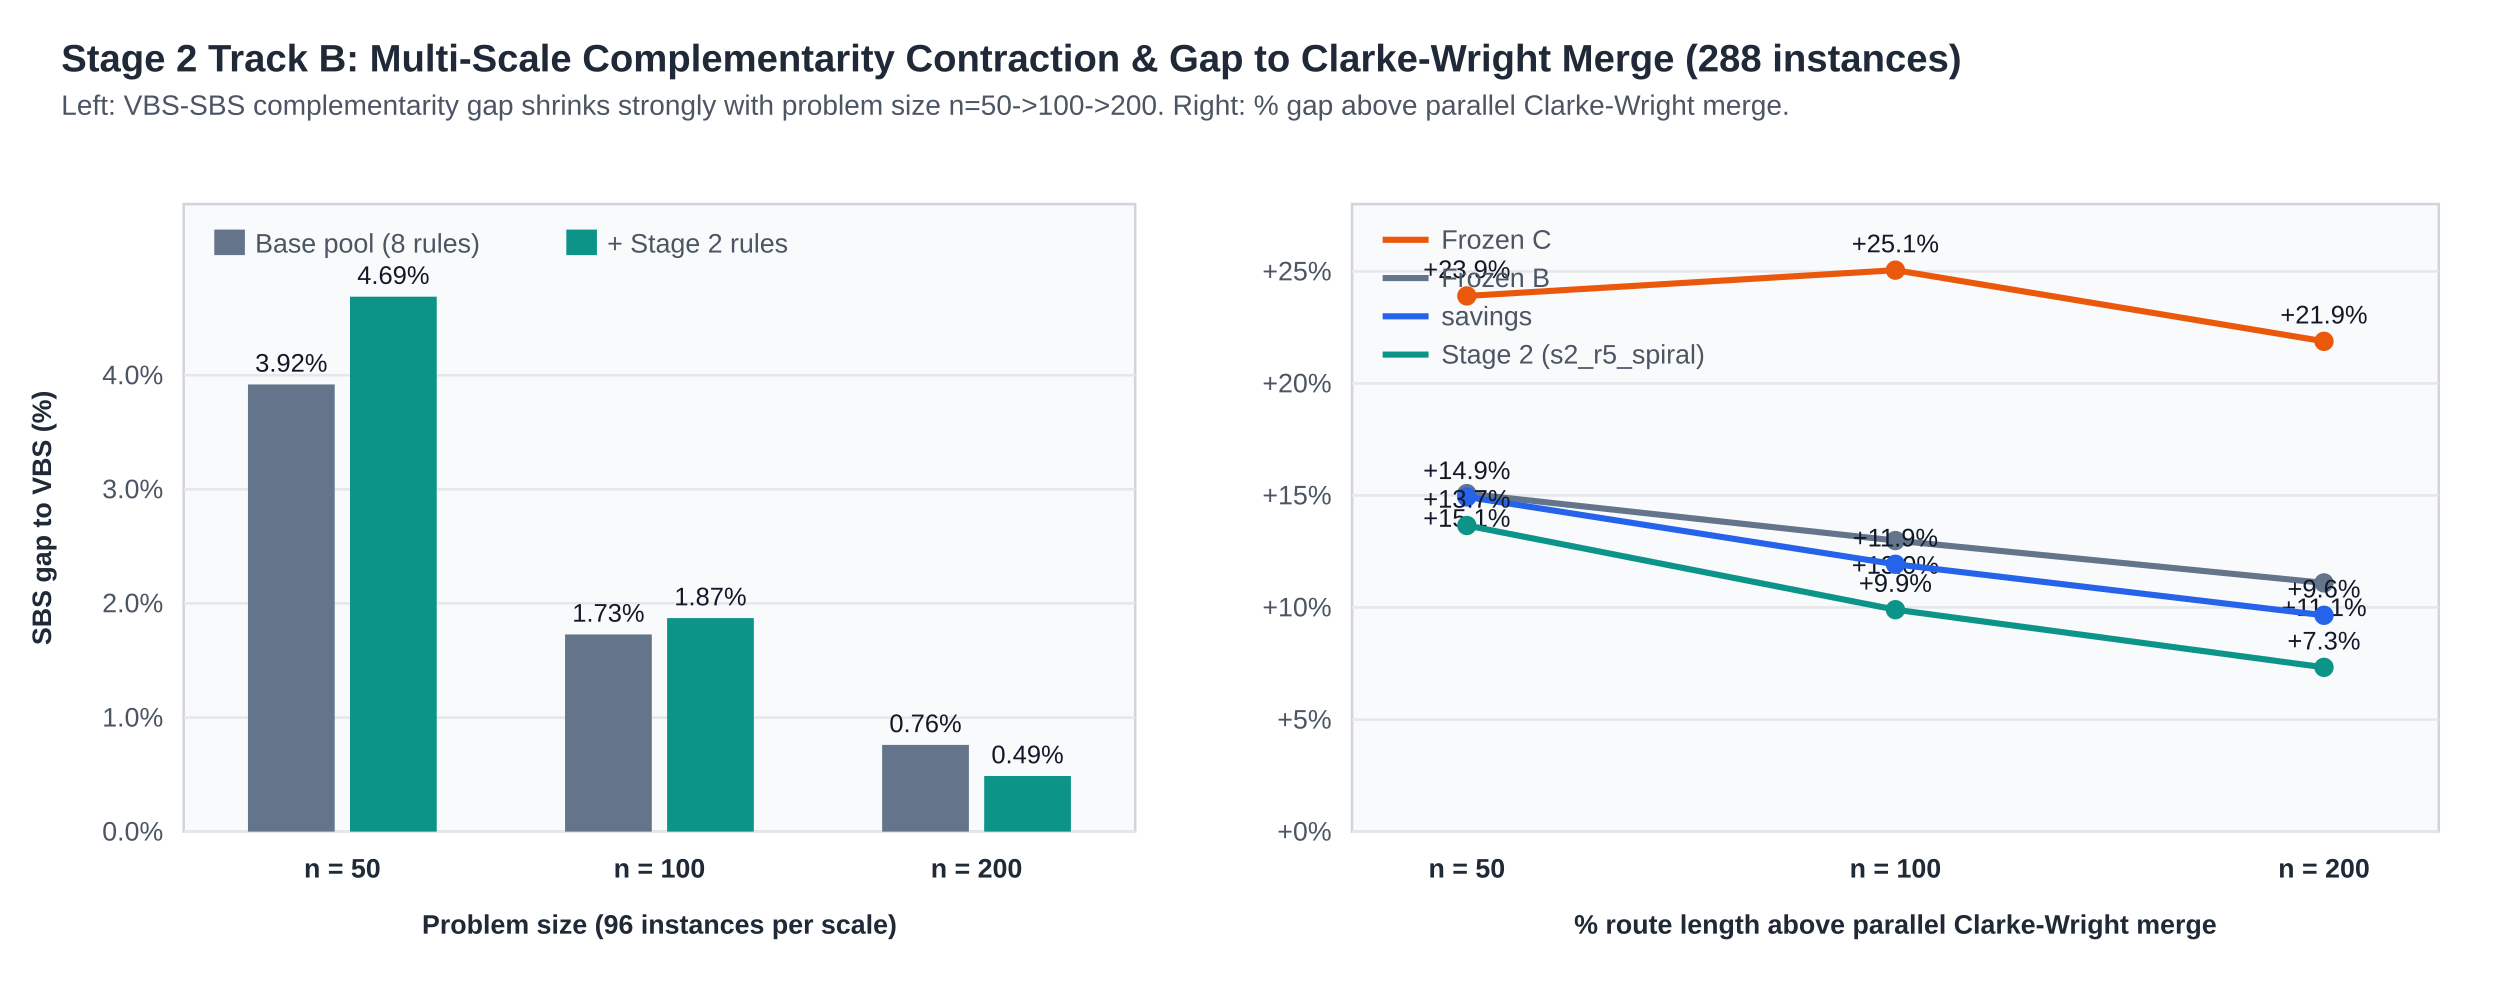
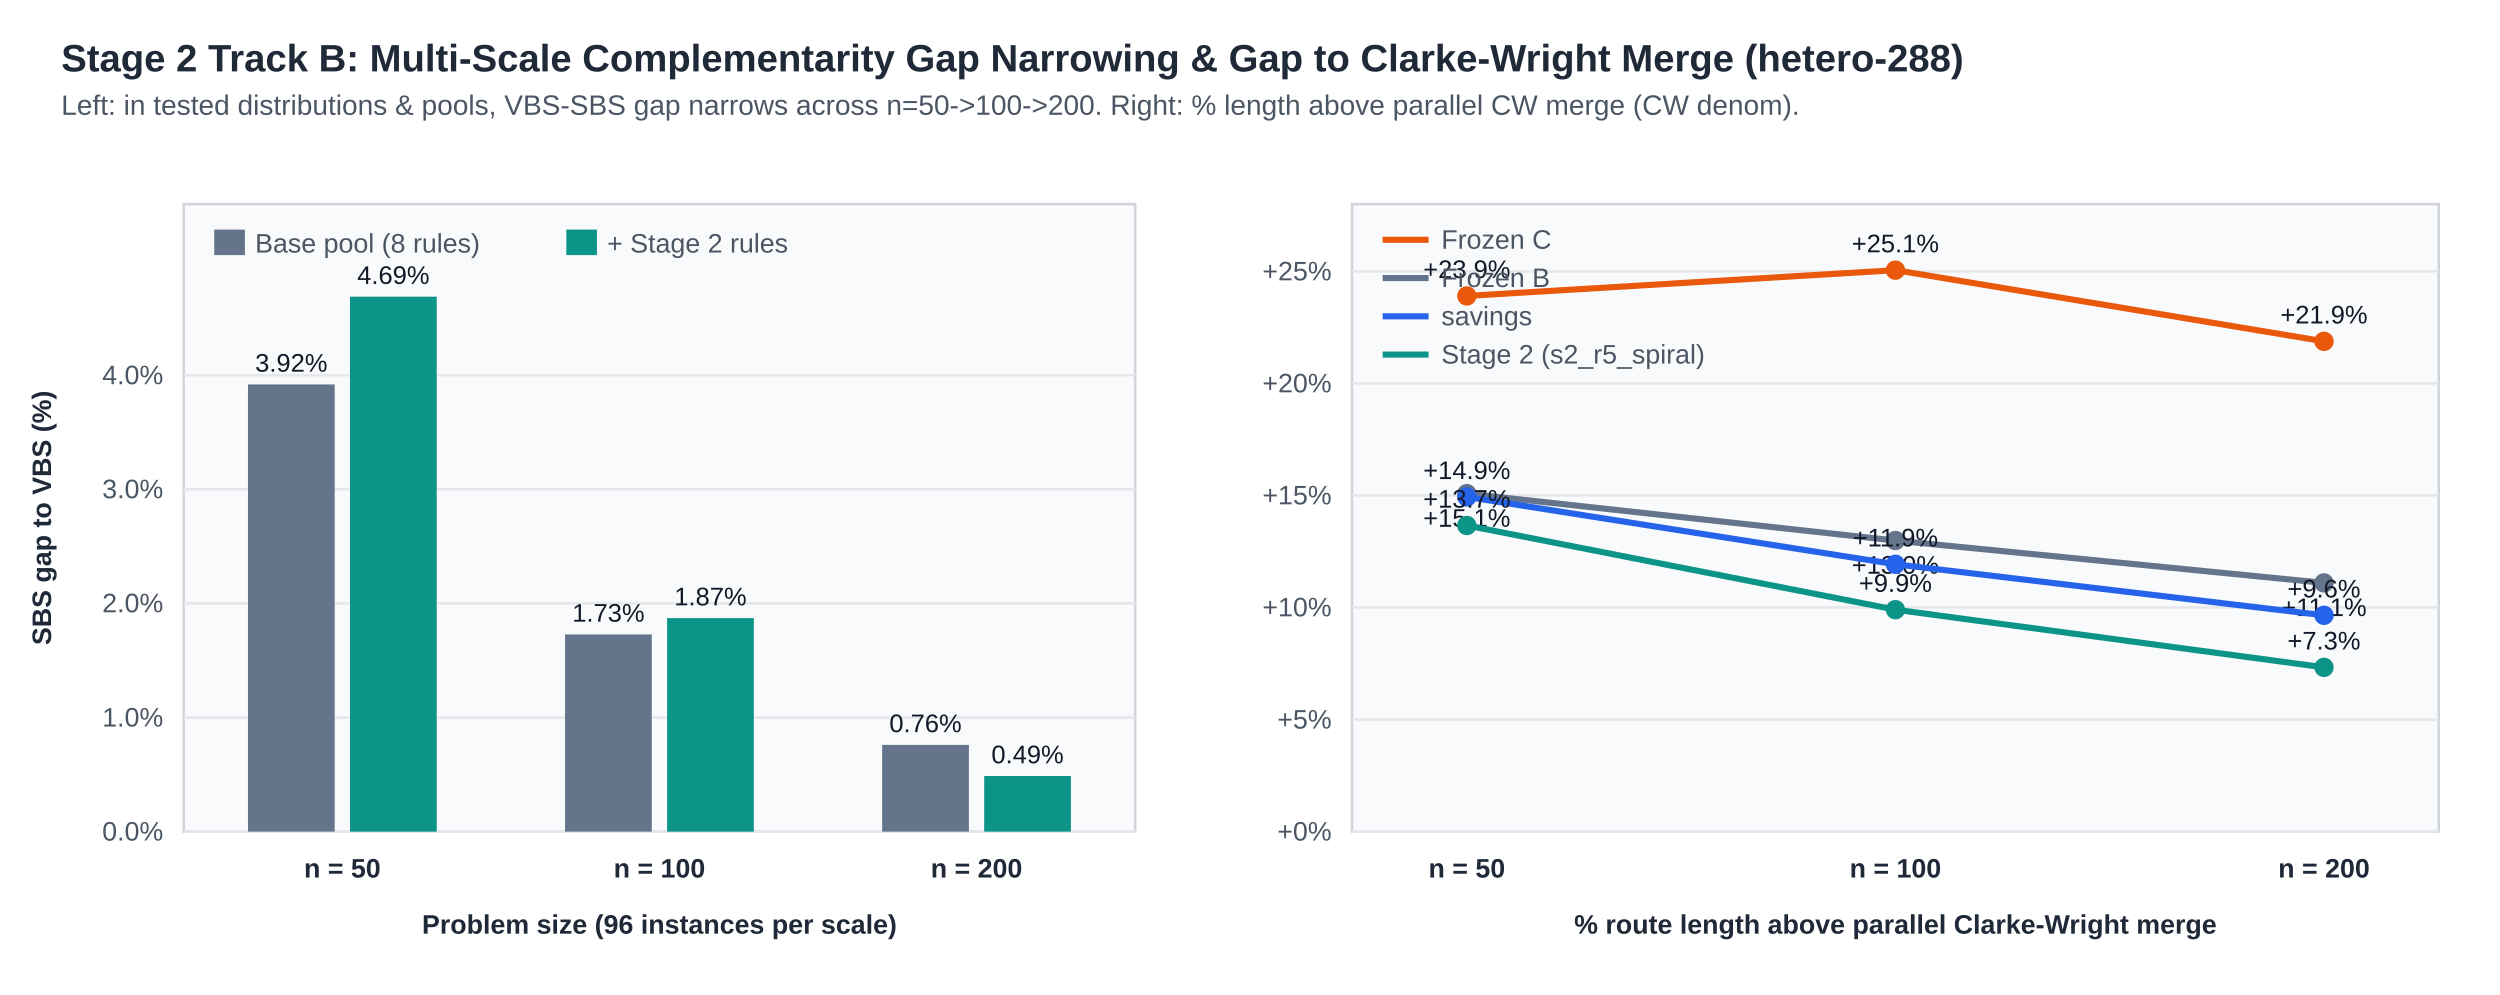
<svg xmlns="http://www.w3.org/2000/svg" width="980" height="390" viewBox="0 0 980 390" role="img" aria-label="Multi-scale complementarity contraction and Clarke-Wright gap">
  <style>
text { font-family: 'Segoe UI', Arial, sans-serif; fill: #1f2937; }
.title { font-size: 15px; font-weight: 700; }
.sub { font-size: 11px; fill: #4b5563; }
.axis { font-size: 10.5px; fill: #4b5563; }
.lbl { font-size: 10.5px; font-weight: 600; }
.val { font-size: 10px; fill: #111827; }
</style>
  <rect x="0" y="0" width="980" height="390" fill="#ffffff" />
-   <text x="24" y="28" class="title">Stage 2 Track B: Multi-Scale Complementarity Contraction &amp; Gap to Clarke-Wright Merge (288 instances)</text>
-   <text x="24" y="45" class="sub">Left: VBS-SBS complementarity gap shrinks strongly with problem size n=50-&gt;100-&gt;200. Right: % gap above parallel Clarke-Wright merge.</text>
+   <text x="24" y="28" class="title">Stage 2 Track B: Multi-Scale Complementarity Gap Narrowing &amp; Gap to Clarke-Wright Merge (hetero-288)</text>
+   <text x="24" y="45" class="sub">Left: in tested distributions &amp; pools, VBS-SBS gap narrows across n=50-&gt;100-&gt;200. Right: % length above parallel CW merge (CW denom).</text>
  <rect x="72" y="80" width="373" height="246" fill="#f9fafb" stroke="#d1d5db" />
  <line x1="72" y1="326.0" x2="445" y2="326.0" stroke="#e5e7eb" />
  <text x="64" y="329.5" text-anchor="end" class="axis">0.0%</text>
  <line x1="72" y1="281.3" x2="445" y2="281.3" stroke="#e5e7eb" />
  <text x="64" y="284.8" text-anchor="end" class="axis">1.0%</text>
  <line x1="72" y1="236.5" x2="445" y2="236.5" stroke="#e5e7eb" />
  <text x="64" y="240.0" text-anchor="end" class="axis">2.0%</text>
  <line x1="72" y1="191.8" x2="445" y2="191.8" stroke="#e5e7eb" />
  <text x="64" y="195.3" text-anchor="end" class="axis">3.0%</text>
  <line x1="72" y1="147.1" x2="445" y2="147.1" stroke="#e5e7eb" />
  <text x="64" y="150.6" text-anchor="end" class="axis">4.0%</text>
  <rect x="97.2" y="150.7" width="34" height="175.3" fill="#64748b" />
  <rect x="137.2" y="116.3" width="34" height="209.7" fill="#0d9488" />
  <text x="114.2" y="145.7" text-anchor="middle" class="val">3.92%</text>
  <text x="154.2" y="111.3" text-anchor="middle" class="val">4.69%</text>
  <text x="134.2" y="344" text-anchor="middle" class="lbl">n = 50</text>
  <rect x="221.5" y="248.7" width="34" height="77.3" fill="#64748b" />
  <rect x="261.5" y="242.3" width="34" height="83.7" fill="#0d9488" />
  <text x="238.5" y="243.7" text-anchor="middle" class="val">1.73%</text>
  <text x="278.5" y="237.3" text-anchor="middle" class="val">1.87%</text>
  <text x="258.5" y="344" text-anchor="middle" class="lbl">n = 100</text>
  <rect x="345.8" y="292.0" width="34" height="34.0" fill="#64748b" />
  <rect x="385.8" y="304.2" width="34" height="21.8" fill="#0d9488" />
  <text x="362.8" y="287.0" text-anchor="middle" class="val">0.76%</text>
  <text x="402.8" y="299.2" text-anchor="middle" class="val">0.49%</text>
  <text x="382.8" y="344" text-anchor="middle" class="lbl">n = 200</text>
  <rect x="84" y="90" width="12" height="10" fill="#64748b" />
  <text x="100" y="99" class="axis">Base pool (8 rules)</text>
  <rect x="222" y="90" width="12" height="10" fill="#0d9488" />
  <text x="238" y="99" class="axis">+ Stage 2 rules</text>
  <text x="258.5" y="366" text-anchor="middle" class="lbl">Problem size (96 instances per scale)</text>
  <text x="20" y="203.0" text-anchor="middle" transform="rotate(-90 20 203.0)" class="lbl">SBS gap to VBS (%)</text>
  <rect x="530" y="80" width="426" height="246" fill="#f9fafb" stroke="#d1d5db" />
  <line x1="530" y1="326.0" x2="956" y2="326.0" stroke="#e5e7eb" />
  <text x="522" y="329.5" text-anchor="end" class="axis">+0%</text>
  <line x1="530" y1="282.1" x2="956" y2="282.1" stroke="#e5e7eb" />
  <text x="522" y="285.6" text-anchor="end" class="axis">+5%</text>
  <line x1="530" y1="238.1" x2="956" y2="238.1" stroke="#e5e7eb" />
  <text x="522" y="241.6" text-anchor="end" class="axis">+10%</text>
  <line x1="530" y1="194.2" x2="956" y2="194.2" stroke="#e5e7eb" />
  <text x="522" y="197.7" text-anchor="end" class="axis">+15%</text>
  <line x1="530" y1="150.3" x2="956" y2="150.3" stroke="#e5e7eb" />
  <text x="522" y="153.8" text-anchor="end" class="axis">+20%</text>
  <line x1="530" y1="106.4" x2="956" y2="106.4" stroke="#e5e7eb" />
  <text x="522" y="109.9" text-anchor="end" class="axis">+25%</text>
  <text x="575.0" y="344" text-anchor="middle" class="lbl">n = 50</text>
  <text x="743.0" y="344" text-anchor="middle" class="lbl">n = 100</text>
  <text x="911.0" y="344" text-anchor="middle" class="lbl">n = 200</text>
  <polyline points="575.0,116.0 743.0,105.9 911.0,133.8" fill="none" stroke="#ea580c" stroke-width="2.4" />
  <circle cx="575.0" cy="116.0" r="3.8" fill="#ea580c" />
  <text x="575.0" y="109.0" text-anchor="middle" class="val" fill="#ea580c">+23.9%</text>
  <circle cx="743.0" cy="105.9" r="3.8" fill="#ea580c" />
  <text x="743.0" y="98.9" text-anchor="middle" class="val" fill="#ea580c">+25.1%</text>
  <circle cx="911.0" cy="133.8" r="3.8" fill="#ea580c" />
  <text x="911.0" y="126.8" text-anchor="middle" class="val" fill="#ea580c">+21.9%</text>
  <line x1="542" y1="94" x2="560" y2="94" stroke="#ea580c" stroke-width="2.4" />
  <text x="565" y="97.5" class="axis">Frozen C</text>
  <polyline points="575.0,193.5 743.0,211.9 911.0,228.5" fill="none" stroke="#64748b" stroke-width="2.4" />
  <circle cx="575.0" cy="193.5" r="3.8" fill="#64748b" />
  <text x="575.0" y="206.5" text-anchor="middle" class="val" fill="#64748b">+15.1%</text>
  <circle cx="743.0" cy="211.9" r="3.8" fill="#64748b" />
  <text x="743.0" y="224.9" text-anchor="middle" class="val" fill="#64748b">+13.0%</text>
  <circle cx="911.0" cy="228.5" r="3.8" fill="#64748b" />
  <text x="911.0" y="241.5" text-anchor="middle" class="val" fill="#64748b">+11.1%</text>
  <line x1="542" y1="109" x2="560" y2="109" stroke="#64748b" stroke-width="2.4" />
  <text x="565" y="112.5" class="axis">Frozen B</text>
  <polyline points="575.0,194.8 743.0,221.2 911.0,241.2" fill="none" stroke="#2563eb" stroke-width="2.4" />
  <circle cx="575.0" cy="194.8" r="3.8" fill="#2563eb" />
  <text x="575.0" y="187.8" text-anchor="middle" class="val" fill="#2563eb">+14.9%</text>
  <circle cx="743.0" cy="221.2" r="3.8" fill="#2563eb" />
  <text x="743.0" y="214.2" text-anchor="middle" class="val" fill="#2563eb">+11.9%</text>
  <circle cx="911.0" cy="241.2" r="3.8" fill="#2563eb" />
  <text x="911.0" y="234.2" text-anchor="middle" class="val" fill="#2563eb">+9.6%</text>
  <line x1="542" y1="124" x2="560" y2="124" stroke="#2563eb" stroke-width="2.4" />
  <text x="565" y="127.5" class="axis">savings</text>
  <polyline points="575.0,206.0 743.0,239.0 911.0,261.6" fill="none" stroke="#0d9488" stroke-width="2.4" />
  <circle cx="575.0" cy="206.0" r="3.8" fill="#0d9488" />
  <text x="575.0" y="199.0" text-anchor="middle" class="val" fill="#0d9488">+13.7%</text>
  <circle cx="743.0" cy="239.0" r="3.8" fill="#0d9488" />
  <text x="743.0" y="232.0" text-anchor="middle" class="val" fill="#0d9488">+9.9%</text>
  <circle cx="911.0" cy="261.6" r="3.8" fill="#0d9488" />
  <text x="911.0" y="254.6" text-anchor="middle" class="val" fill="#0d9488">+7.3%</text>
  <line x1="542" y1="139" x2="560" y2="139" stroke="#0d9488" stroke-width="2.4" />
  <text x="565" y="142.5" class="axis">Stage 2 (s2_r5_spiral)</text>
  <text x="743.0" y="366" text-anchor="middle" class="lbl">% route length above parallel Clarke-Wright merge</text>
</svg>
